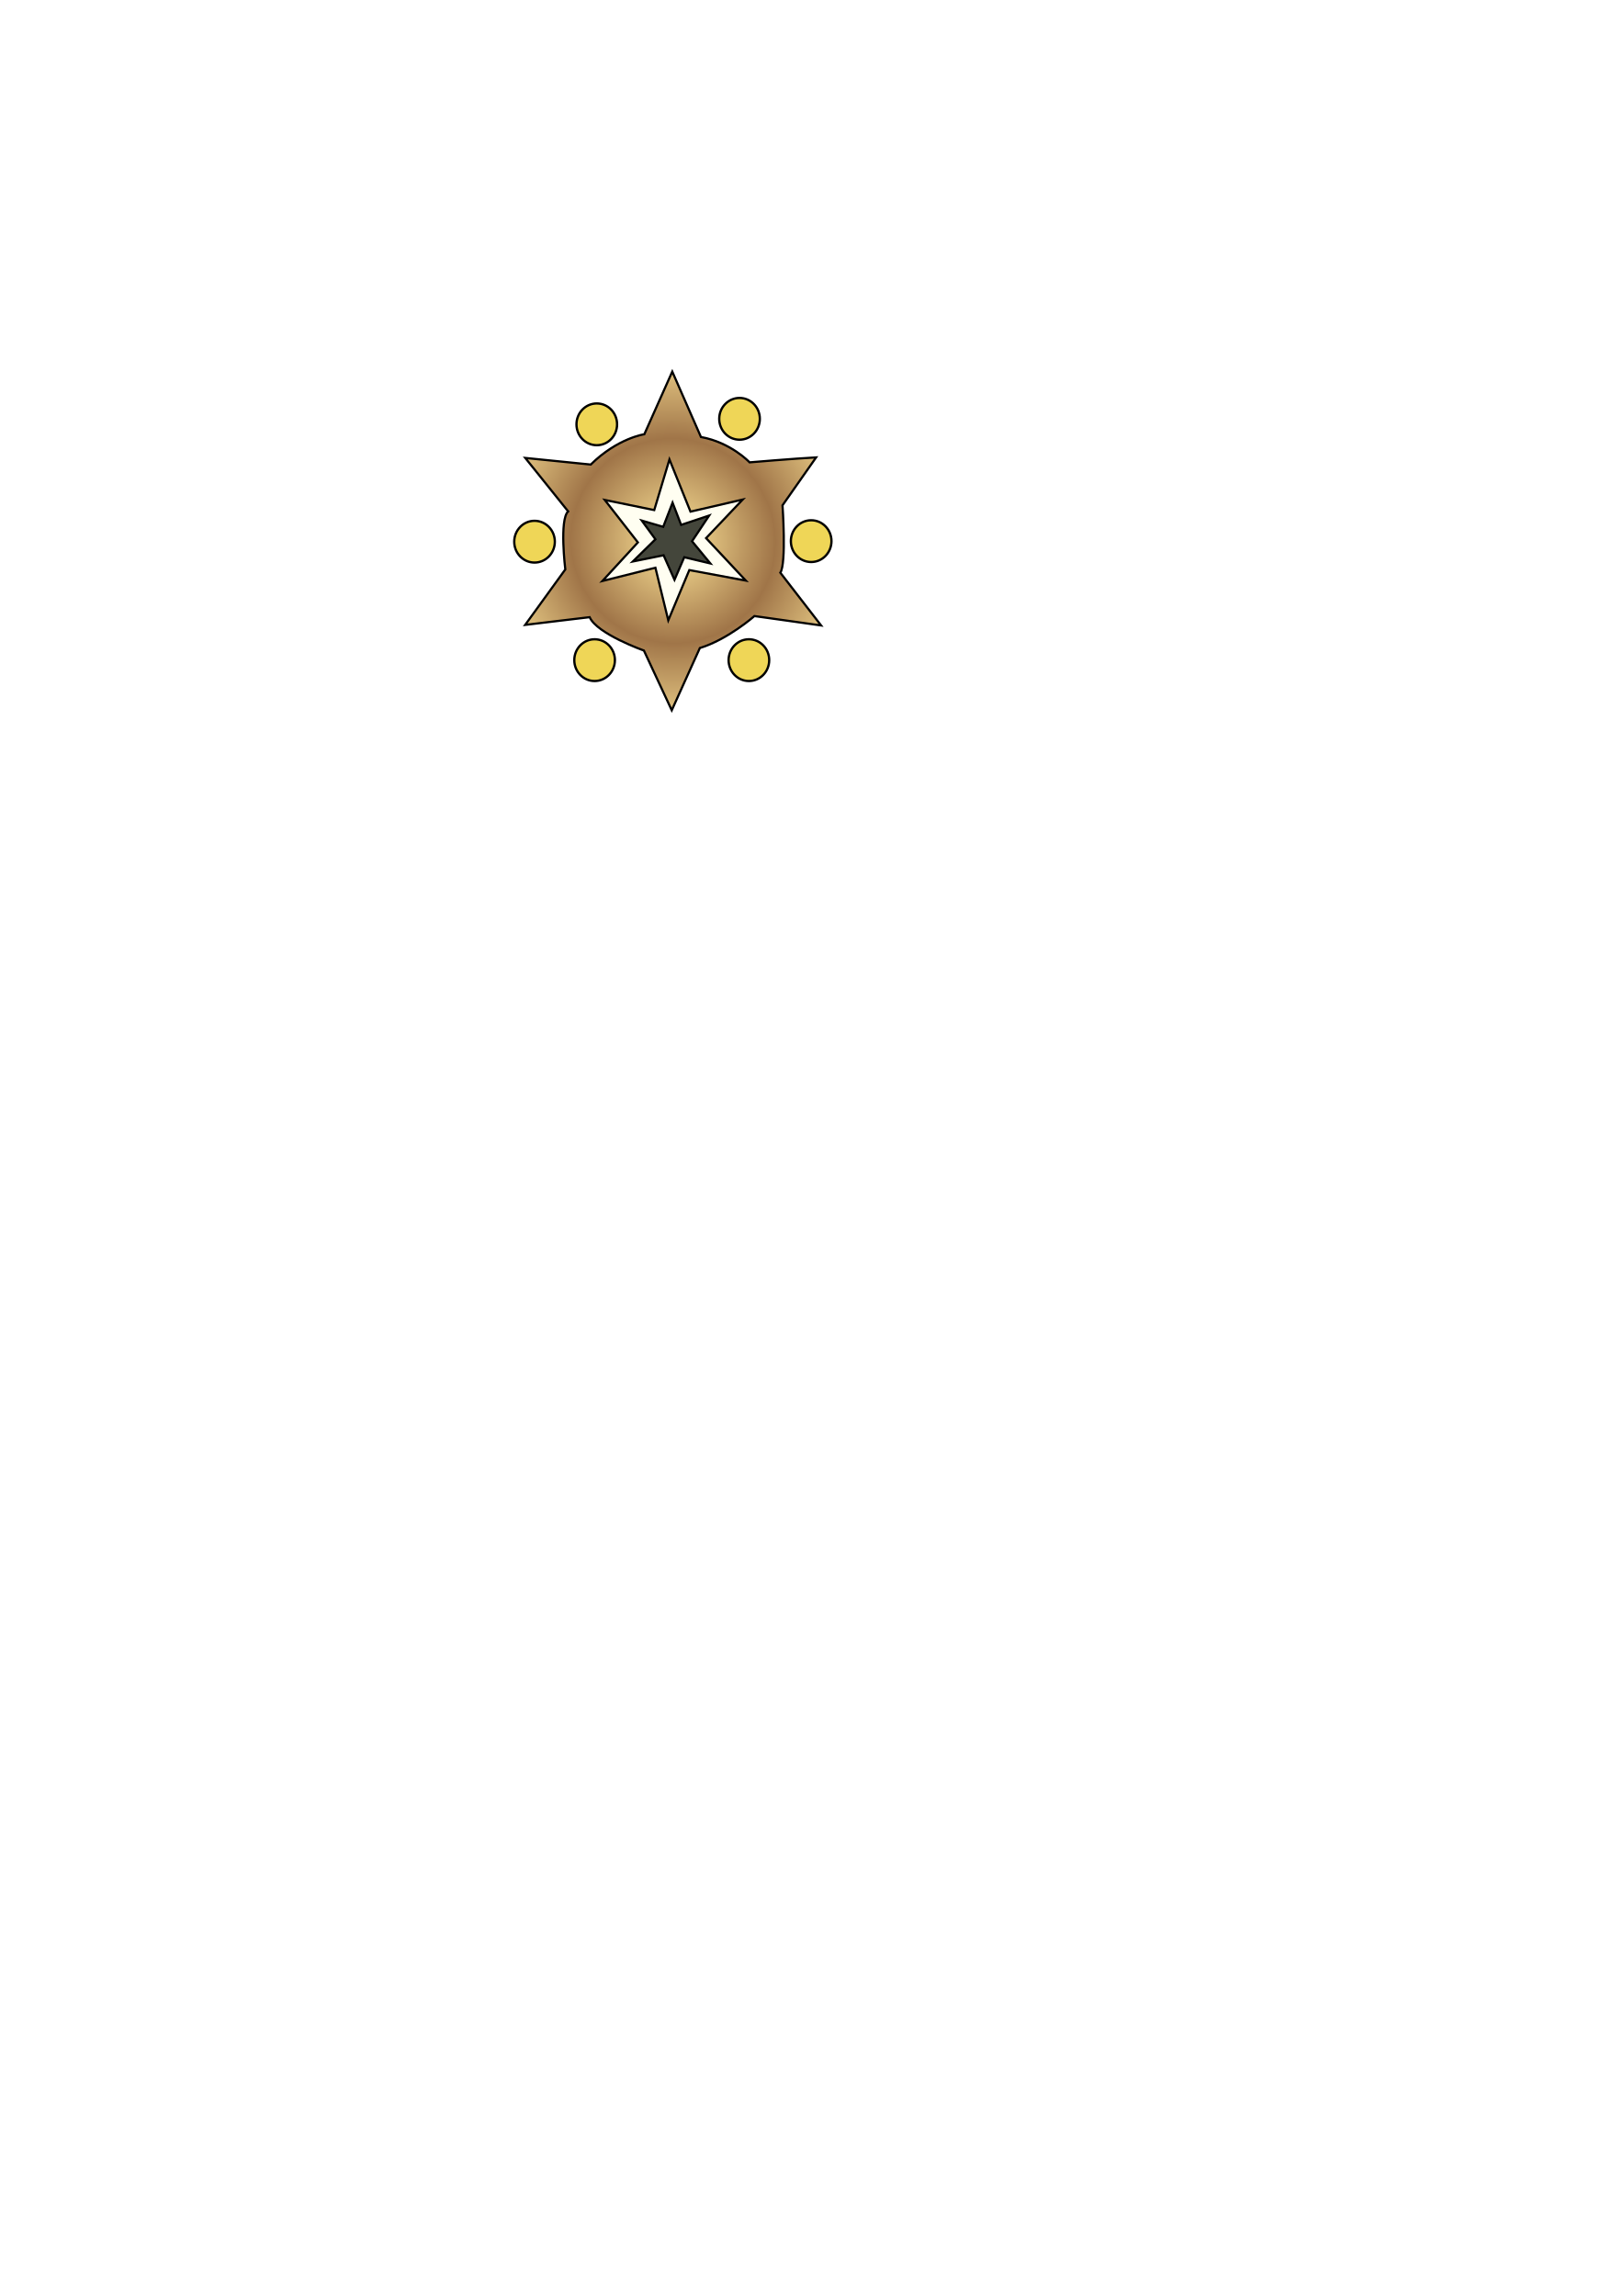
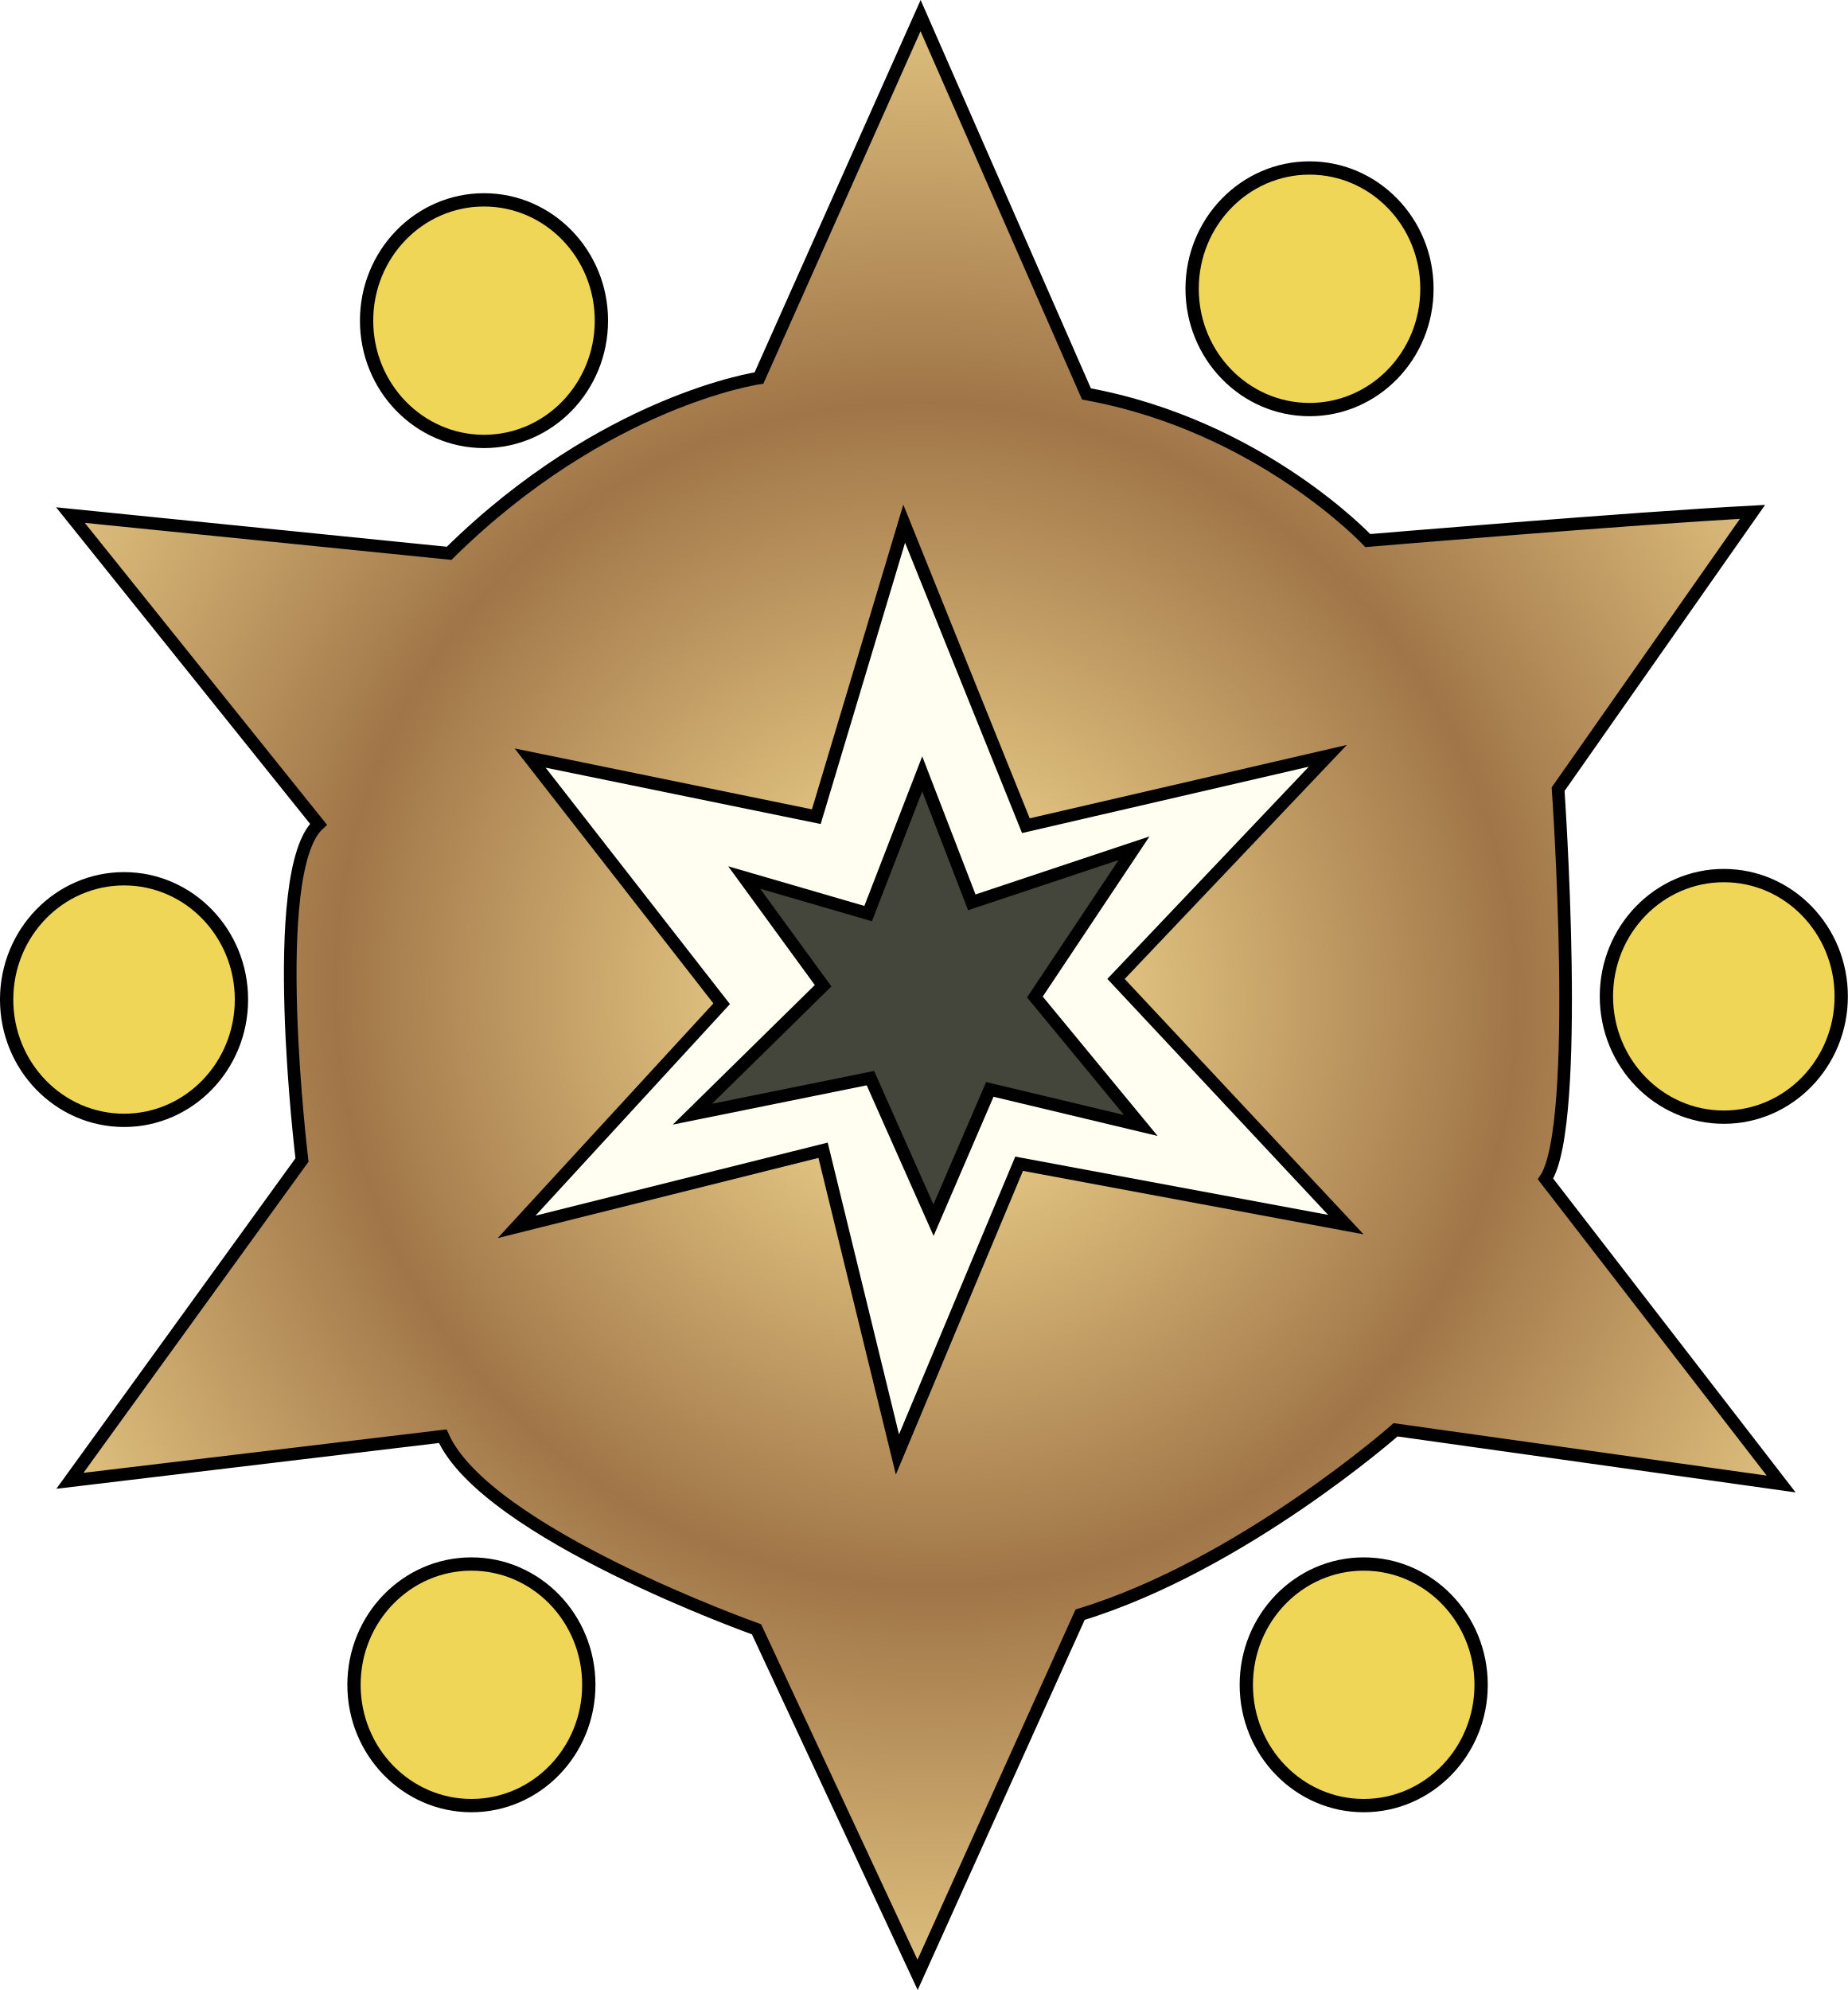
- <svg xmlns="http://www.w3.org/2000/svg" xmlns:xlink="http://www.w3.org/1999/xlink" width="744.094" height="1052.362" id="svg3010" version="1.1">
+ <svg xmlns="http://www.w3.org/2000/svg" xmlns:xlink="http://www.w3.org/1999/xlink" width="92.873" height="100" id="svg3010" version="1.1">
  <defs id="defs3012">
    <linearGradient id="linearGradient4213">
      <stop id="stop4201" offset="0" style="stop-color:#ffe79a;stop-opacity:1" />
      <stop id="stop4203" offset="1" style="stop-color:#a07548;stop-opacity:1" />
    </linearGradient>
-     <radialGradient xlink:href="#linearGradient4213" id="radialGradient4217" cx="308.502" cy="247.92" fx="308.502" fy="247.92" r="68.926" gradientTransform="matrix(0.5046082,-0.4485655,0.4547316,0.5115447,40.09216,259.4814)" gradientUnits="userSpaceOnUse" spreadMethod="reflect" />
+     <radialGradient xlink:href="#linearGradient4213" id="radialGradient4217" cx="308.502" cy="247.92" fx="308.502" fy="247.92" r="68.926" gradientTransform="matrix(0.3200356,-0.2844919,0.2884026,0.3244349,111.4324,226.4164)" gradientUnits="userSpaceOnUse" spreadMethod="reflect" />
  </defs>
-   <g id="layer1" />
-   <g id="layer4" style="display:inline">
-     <path style="fill:url(#radialGradient4217);fill-opacity:1;fill-rule:evenodd;stroke:#000000;stroke-width:1px;stroke-linecap:butt;stroke-linejoin:miter;stroke-opacity:1" d="m 240.712,209.895 30.009,3.03 c 12.321,-12.143 24.557,-13.89 24.557,-13.89 l 12.805,-28.715 13.145,29.978 c 13.75,2.5 22.295,11.618 22.295,11.618 0,0 20.889,-1.769 30.486,-2.274 l -15.405,21.971 c 0,0 1.86,26.598 -0.997,30.884 l 18.675,24.17 -30.557,-4.293 c 0,0 -12.144,10.719 -25.001,14.647 l -12.879,28.537 -12.762,-27.379 c 0,0 -21.473,-7.622 -24.866,-15.3 l -29.547,3.536 18.392,-25.42 c 0,0 -2.801,-22.853 1.306,-26.603 z" id="path4153" />
-     <ellipse style="opacity:1;fill:#efd657;fill-opacity:1;stroke:#000000;stroke-width:1.053;stroke-linejoin:round;stroke-miterlimit:4;stroke-dasharray:none;stroke-opacity:1" id="path4221" cx="273.486" cy="194.49" rx="9.304" ry="9.57" />
-     <ellipse style="opacity:1;fill:#efd657;fill-opacity:1;stroke:#000000;stroke-width:1.053;stroke-linejoin:round;stroke-miterlimit:4;stroke-dasharray:none;stroke-opacity:1" id="path4221-4" cx="338.906" cy="191.965" rx="9.304" ry="9.57" />
-     <ellipse style="opacity:1;fill:#efd657;fill-opacity:1;stroke:#000000;stroke-width:1.053;stroke-linejoin:round;stroke-miterlimit:4;stroke-dasharray:none;stroke-opacity:1" id="path4221-6" cx="371.736" cy="248.028" rx="9.304" ry="9.57" />
-     <ellipse style="opacity:1;fill:#efd657;fill-opacity:1;stroke:#000000;stroke-width:1.053;stroke-linejoin:round;stroke-miterlimit:4;stroke-dasharray:none;stroke-opacity:1" id="path4221-40" cx="343.199" cy="302.576" rx="9.304" ry="9.57" />
-     <ellipse style="opacity:1;fill:#efd657;fill-opacity:1;stroke:#000000;stroke-width:1.053;stroke-linejoin:round;stroke-miterlimit:4;stroke-dasharray:none;stroke-opacity:1" id="path4221-7" cx="272.489" cy="302.576" rx="9.304" ry="9.57" />
-     <ellipse style="opacity:1;fill:#efd657;fill-opacity:1;stroke:#000000;stroke-width:1.053;stroke-linejoin:round;stroke-miterlimit:4;stroke-dasharray:none;stroke-opacity:1" id="path4221-5" cx="244.962" cy="248.281" rx="9.304" ry="9.57" />
+   <g id="layer1" transform="translate(-235.1314,-169.0841)" />
+   <g id="layer4" style="display:inline" transform="translate(-235.1314,-169.0841)">
+     <path style="fill:url(#radialGradient4217);fill-opacity:1;fill-rule:evenodd;stroke:#000000;stroke-width:0.634px;stroke-linecap:butt;stroke-linejoin:miter;stroke-opacity:1" d="m 238.671,194.967 19.032,1.922 c 7.815,-7.701 15.575,-8.809 15.575,-8.809 l 8.122,-18.212 8.337,19.013 c 8.721,1.586 14.14,7.368 14.14,7.368 0,0 13.249,-1.122 19.335,-1.442 l -9.77,13.934 c 0,0 1.179,16.869 -0.633,19.587 l 11.844,15.329 -19.38,-2.723 c 0,0 -7.702,6.798 -15.856,9.29 l -8.168,18.099 -8.094,-17.364 c 0,0 -13.619,-4.834 -15.771,-9.704 l -18.739,2.242 11.665,-16.122 c 0,0 -1.777,-14.494 0.828,-16.872 z" id="path4153" />
+     <ellipse style="opacity:1;fill:#efd657;fill-opacity:1;stroke:#000000;stroke-width:0.668;stroke-linejoin:round;stroke-miterlimit:4;stroke-dasharray:none;stroke-opacity:1" id="path4221" cx="259.457" cy="185.197" rx="5.901" ry="6.07" />
+     <ellipse style="opacity:1;fill:#efd657;fill-opacity:1;stroke:#000000;stroke-width:0.668;stroke-linejoin:round;stroke-miterlimit:4;stroke-dasharray:none;stroke-opacity:1" id="path4221-4" cx="300.948" cy="183.596" rx="5.901" ry="6.07" />
+     <ellipse style="opacity:1;fill:#efd657;fill-opacity:1;stroke:#000000;stroke-width:0.668;stroke-linejoin:round;stroke-miterlimit:4;stroke-dasharray:none;stroke-opacity:1" id="path4221-6" cx="321.77" cy="219.153" rx="5.901" ry="6.07" />
+     <ellipse style="opacity:1;fill:#efd657;fill-opacity:1;stroke:#000000;stroke-width:0.668;stroke-linejoin:round;stroke-miterlimit:4;stroke-dasharray:none;stroke-opacity:1" id="path4221-40" cx="303.671" cy="253.748" rx="5.901" ry="6.07" />
+     <ellipse style="opacity:1;fill:#efd657;fill-opacity:1;stroke:#000000;stroke-width:0.668;stroke-linejoin:round;stroke-miterlimit:4;stroke-dasharray:none;stroke-opacity:1" id="path4221-7" cx="258.824" cy="253.748" rx="5.901" ry="6.07" />
+     <ellipse style="opacity:1;fill:#efd657;fill-opacity:1;stroke:#000000;stroke-width:0.668;stroke-linejoin:round;stroke-miterlimit:4;stroke-dasharray:none;stroke-opacity:1" id="path4221-5" cx="241.366" cy="219.313" rx="5.901" ry="6.07" />
  </g>
-   <g id="layer2">
-     <path style="fill:#fffef1;fill-rule:evenodd;stroke:#000000;stroke-width:1px;stroke-linecap:butt;stroke-linejoin:miter;stroke-opacity:1;fill-opacity:1" d="m 277.143,229.148 22.679,4.643 6.964,-23.214 9.643,23.929 23.929,-5.536 -16.786,17.679 18.214,19.464 -25.893,-4.821 -9.643,23.036 -5.893,-24.107 -24.286,6.071 16.25,-17.679 z" id="path4583" />
-     <path style="fill:#44463b;fill-rule:evenodd;stroke:#000000;stroke-width:1px;stroke-linecap:butt;stroke-linejoin:miter;stroke-opacity:1;fill-opacity:1" d="m 294.107,238.612 9.821,2.857 4.286,-11.071 3.929,10.179 12.857,-4.286 -7.857,11.786 8.393,10.179 -11.964,-2.857 -4.464,10.357 -5,-11.25 L 290,257.362 300.357,247.184 Z" id="path4585" />
+   <g id="layer2" transform="translate(-235.1314,-169.0841)">
+     <path style="fill:#fffef1;fill-opacity:1;fill-rule:evenodd;stroke:#000000;stroke-width:0.634px;stroke-linecap:butt;stroke-linejoin:miter;stroke-opacity:1" d="m 261.776,207.178 14.383,2.945 4.417,-14.723 6.116,15.176 15.176,-3.511 -10.646,11.212 11.552,12.345 -16.422,-3.058 -6.116,14.61 -3.737,-15.289 -15.403,3.851 10.306,-11.212 z" id="path4583" />
+     <path style="fill:#44463b;fill-opacity:1;fill-rule:evenodd;stroke:#000000;stroke-width:0.634px;stroke-linecap:butt;stroke-linejoin:miter;stroke-opacity:1" d="m 272.535,213.181 6.229,1.812 2.718,-7.022 2.492,6.456 8.154,-2.718 -4.983,7.475 5.323,6.456 -7.588,-1.812 -2.831,6.569 -3.171,-7.135 -8.947,1.812 6.569,-6.456 z" id="path4585" />
  </g>
</svg>
